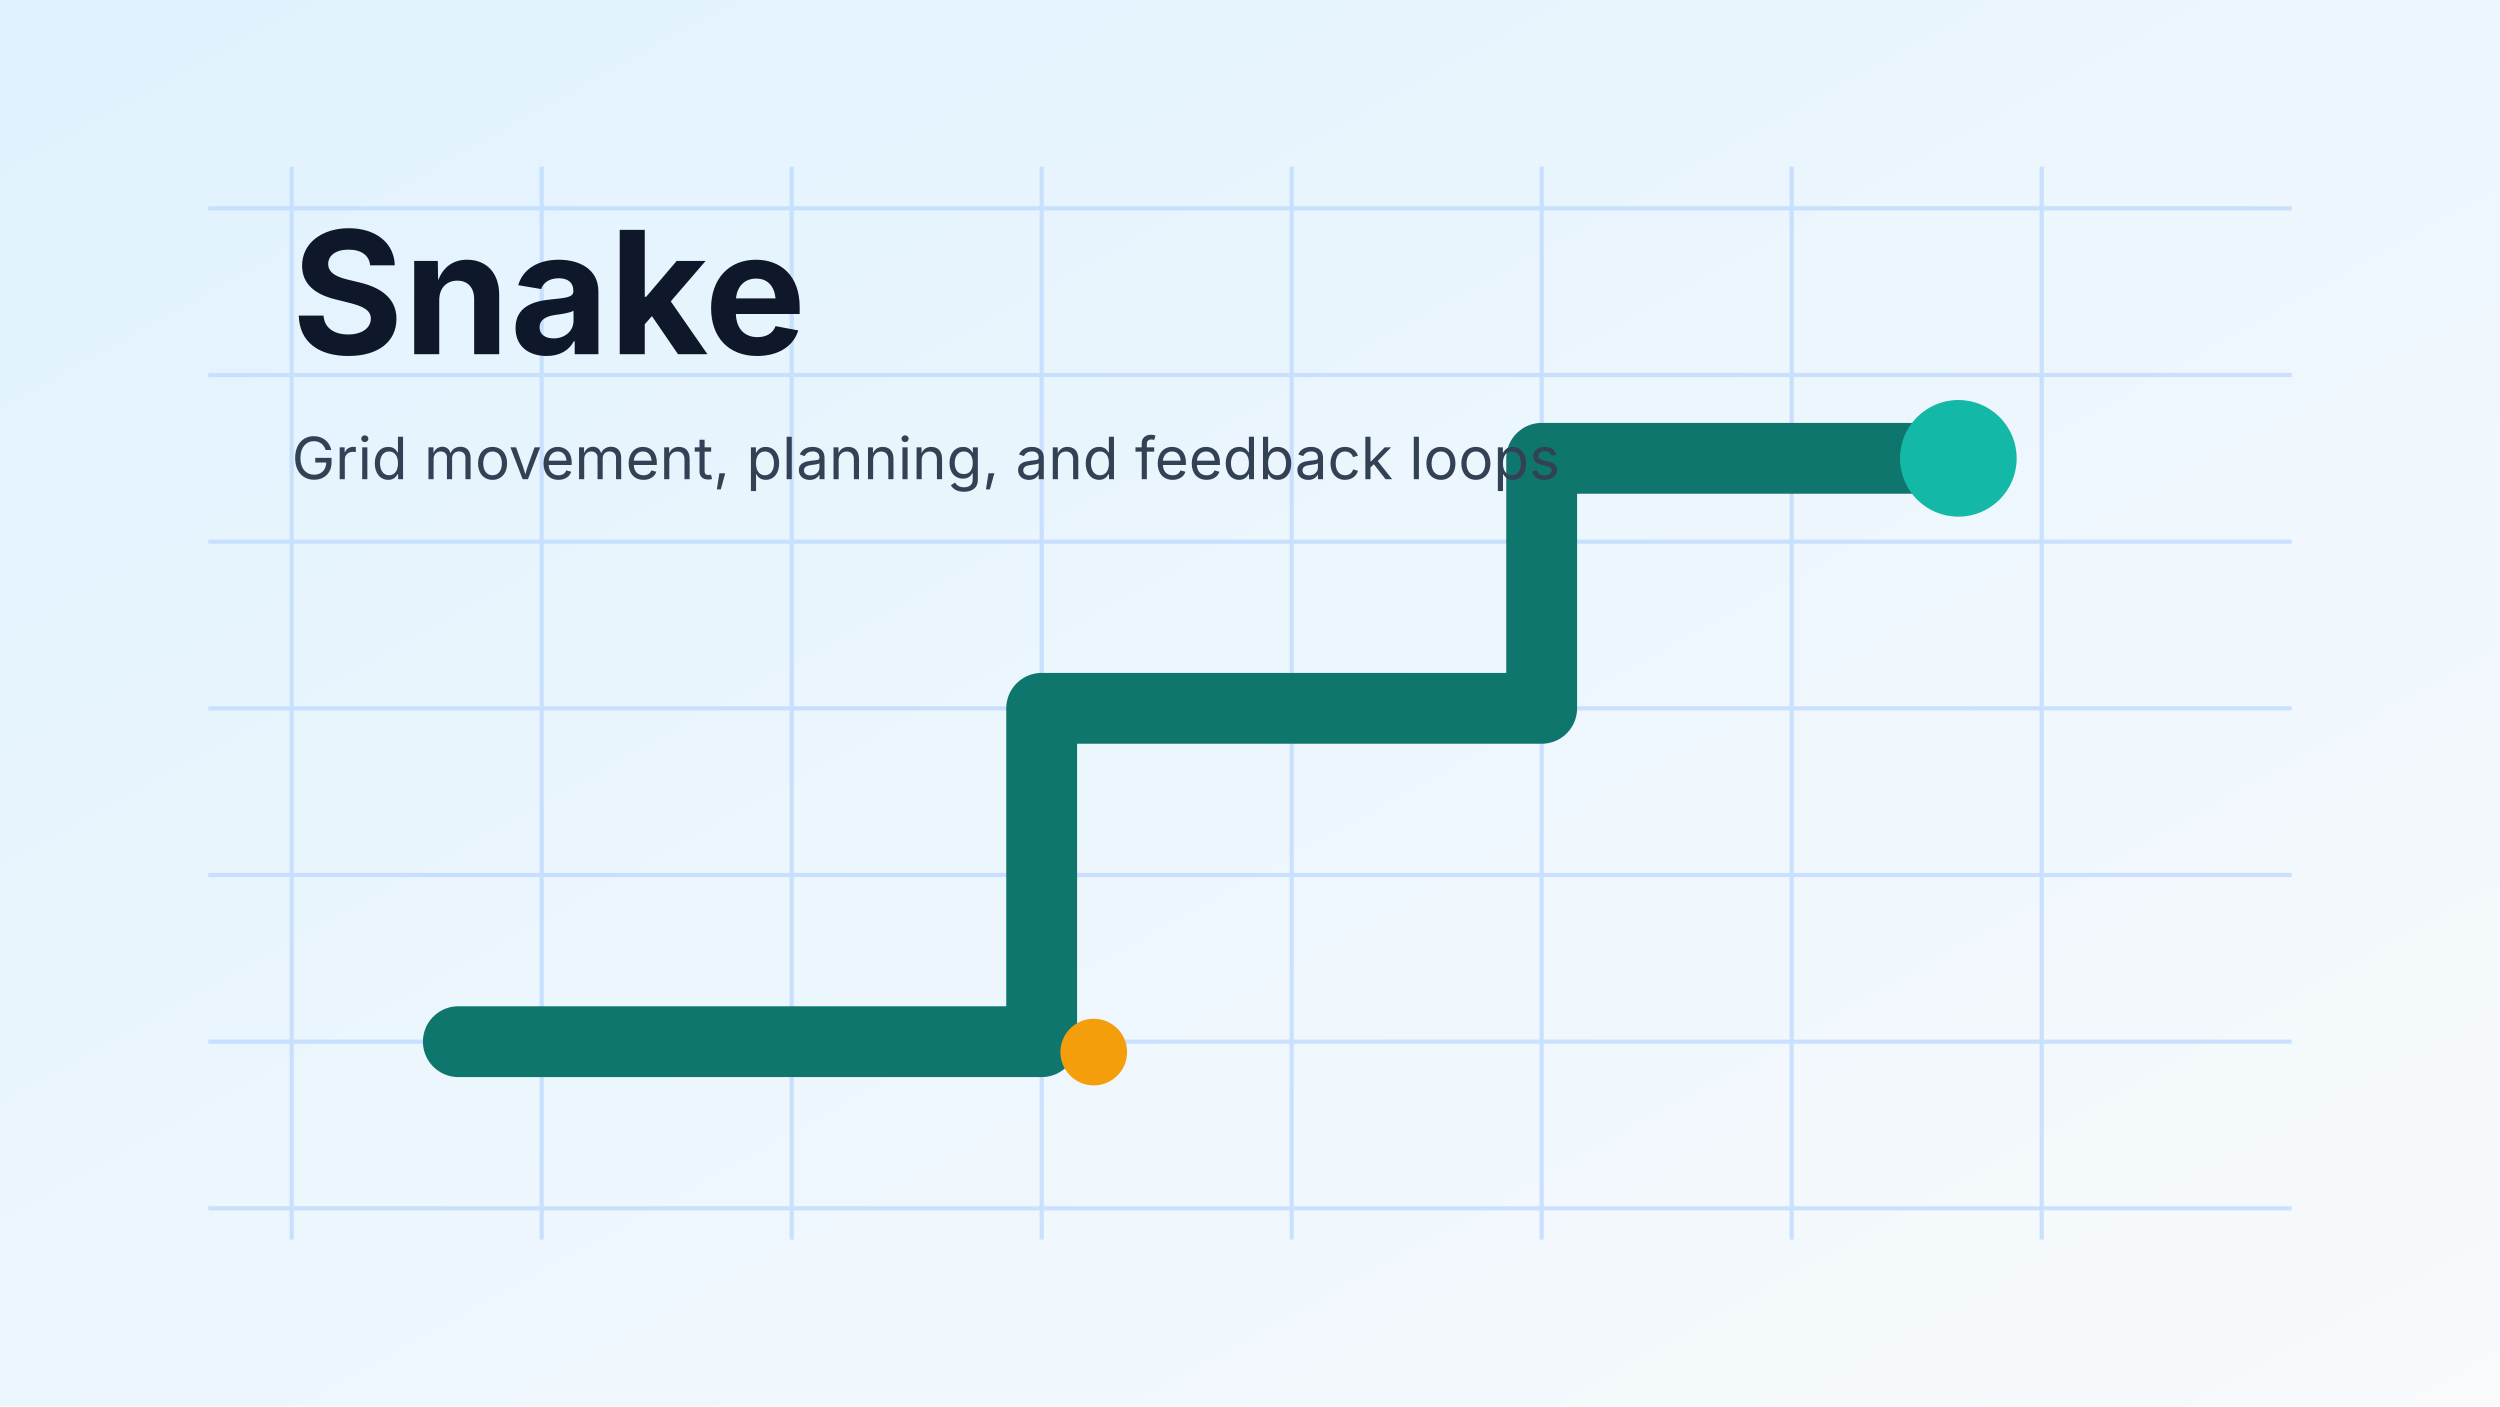
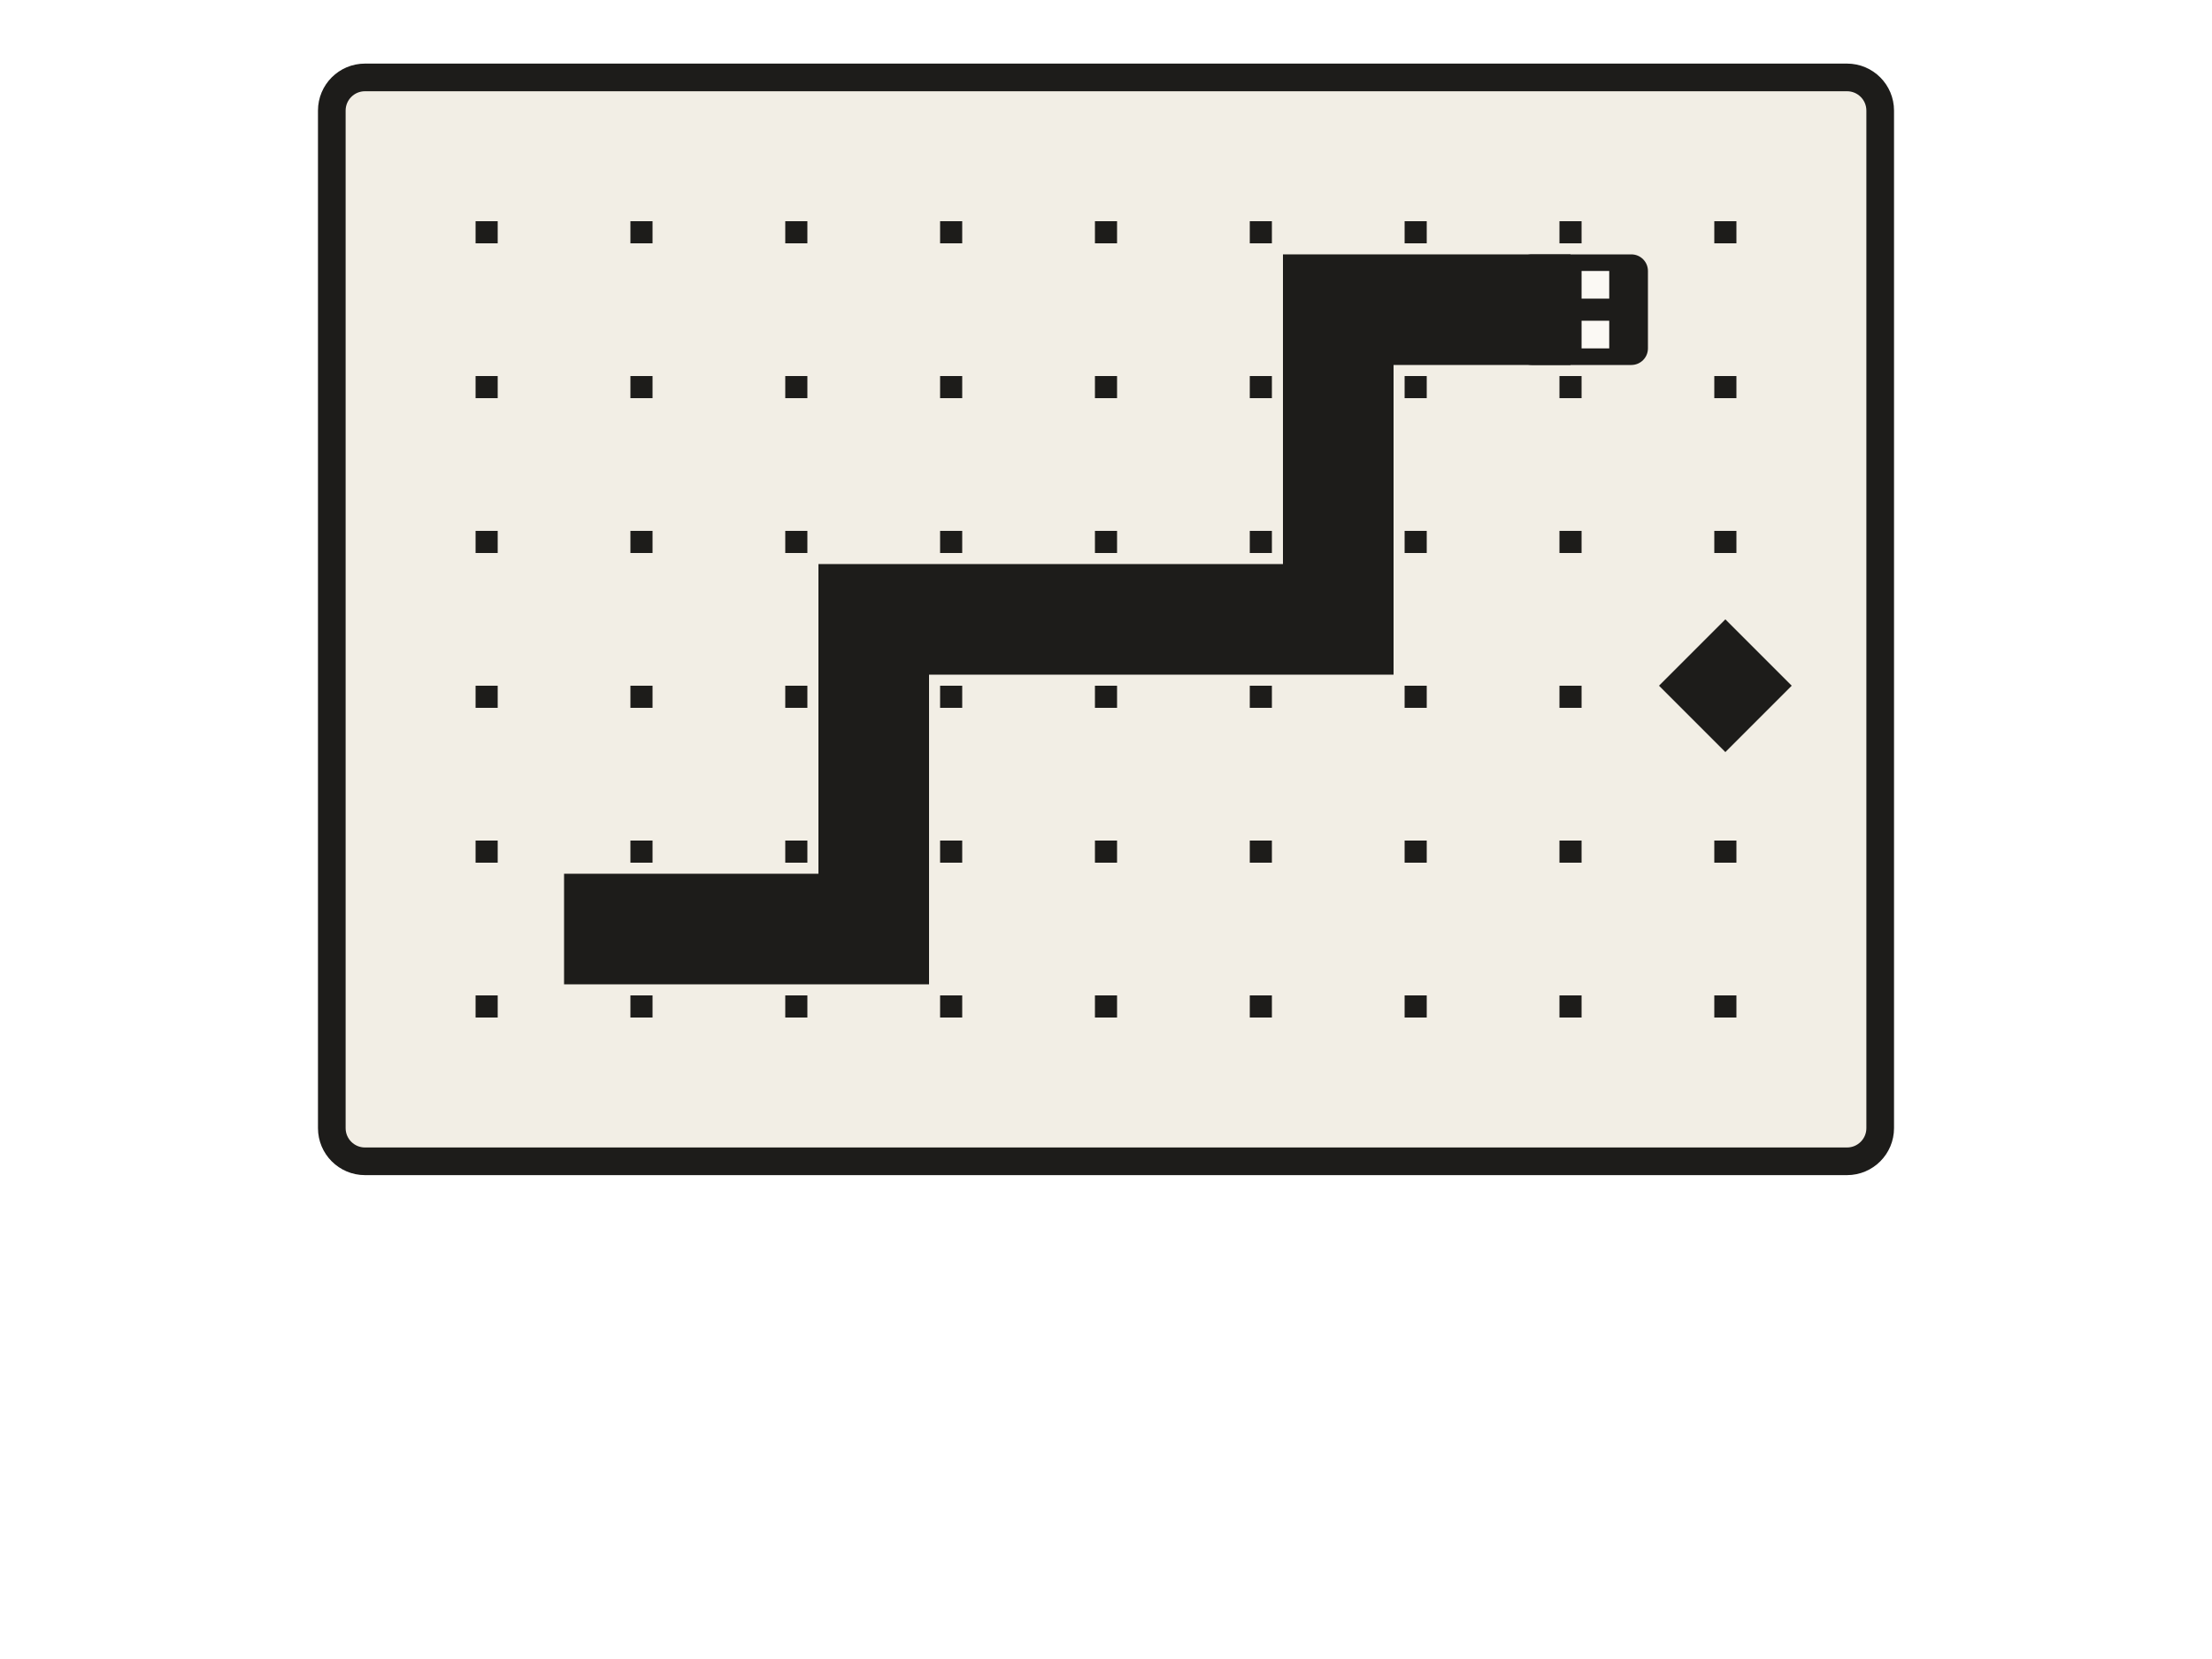
- <svg xmlns="http://www.w3.org/2000/svg" viewBox="0 0 1200 675" role="img" aria-labelledby="title desc">
-   <defs>
-     <linearGradient id="bg" x1="0" x2="1" y1="0" y2="1">
-       <stop offset="0" stop-color="#e0f2fe" />
-       <stop offset="1" stop-color="#f8fafc" />
-     </linearGradient>
-   </defs>
-   <rect width="1200" height="675" fill="url(#bg)" />
-   <g stroke="#bfdbfe" stroke-width="2" opacity="0.8">
-     <path d="M100 100H1100" />
-     <path d="M100 180H1100" />
-     <path d="M100 260H1100" />
-     <path d="M100 340H1100" />
-     <path d="M100 420H1100" />
-     <path d="M100 500H1100" />
-     <path d="M100 580H1100" />
-     <path d="M140 80V595" />
-     <path d="M260 80V595" />
-     <path d="M380 80V595" />
-     <path d="M500 80V595" />
-     <path d="M620 80V595" />
-     <path d="M740 80V595" />
-     <path d="M860 80V595" />
-     <path d="M980 80V595" />
+ <svg xmlns="http://www.w3.org/2000/svg" viewBox="0 0 400 300" role="img" aria-labelledby="snake-cover-title">
+   <rect x="60" y="14" width="280" height="196" rx="6" fill="#f2eee5" stroke="#1d1c1a" stroke-width="5" />
+   <g fill="#1d1c1a">
+     <rect x="86" y="40" width="4" height="4" />
+     <rect x="86" y="68" width="4" height="4" />
+     <rect x="86" y="96" width="4" height="4" />
+     <rect x="86" y="124" width="4" height="4" />
+     <rect x="86" y="152" width="4" height="4" />
+     <rect x="86" y="180" width="4" height="4" />
+     <rect x="114" y="40" width="4" height="4" />
+     <rect x="114" y="68" width="4" height="4" />
+     <rect x="114" y="96" width="4" height="4" />
+     <rect x="114" y="124" width="4" height="4" />
+     <rect x="114" y="152" width="4" height="4" />
+     <rect x="114" y="180" width="4" height="4" />
+     <rect x="142" y="40" width="4" height="4" />
+     <rect x="142" y="68" width="4" height="4" />
+     <rect x="142" y="96" width="4" height="4" />
+     <rect x="142" y="124" width="4" height="4" />
+     <rect x="142" y="152" width="4" height="4" />
+     <rect x="142" y="180" width="4" height="4" />
+     <rect x="170" y="40" width="4" height="4" />
+     <rect x="170" y="68" width="4" height="4" />
+     <rect x="170" y="96" width="4" height="4" />
+     <rect x="170" y="124" width="4" height="4" />
+     <rect x="170" y="152" width="4" height="4" />
+     <rect x="170" y="180" width="4" height="4" />
+     <rect x="198" y="40" width="4" height="4" />
+     <rect x="198" y="68" width="4" height="4" />
+     <rect x="198" y="96" width="4" height="4" />
+     <rect x="198" y="124" width="4" height="4" />
+     <rect x="198" y="152" width="4" height="4" />
+     <rect x="198" y="180" width="4" height="4" />
+     <rect x="226" y="40" width="4" height="4" />
+     <rect x="226" y="68" width="4" height="4" />
+     <rect x="226" y="96" width="4" height="4" />
+     <rect x="226" y="124" width="4" height="4" />
+     <rect x="226" y="152" width="4" height="4" />
+     <rect x="226" y="180" width="4" height="4" />
+     <rect x="254" y="40" width="4" height="4" />
+     <rect x="254" y="68" width="4" height="4" />
+     <rect x="254" y="96" width="4" height="4" />
+     <rect x="254" y="124" width="4" height="4" />
+     <rect x="254" y="152" width="4" height="4" />
+     <rect x="254" y="180" width="4" height="4" />
+     <rect x="282" y="40" width="4" height="4" />
+     <rect x="282" y="68" width="4" height="4" />
+     <rect x="282" y="96" width="4" height="4" />
+     <rect x="282" y="124" width="4" height="4" />
+     <rect x="282" y="152" width="4" height="4" />
+     <rect x="282" y="180" width="4" height="4" />
+     <rect x="310" y="40" width="4" height="4" />
+     <rect x="310" y="68" width="4" height="4" />
+     <rect x="310" y="96" width="4" height="4" />
+     <rect x="310" y="124" width="4" height="4" />
+     <rect x="310" y="152" width="4" height="4" />
+     <rect x="310" y="180" width="4" height="4" />
  </g>
-   <path d="M220 500H500V340H740V220H940" fill="none" stroke="#0f766e" stroke-linecap="round" stroke-linejoin="round" stroke-width="34" />
-   <circle cx="940" cy="220" r="28" fill="#14b8a6" />
-   <circle cx="525" cy="505" r="16" fill="#f59e0b" />
-   <text x="140" y="170" fill="#0f172a" font-family="Inter, Arial, sans-serif" font-size="82" font-weight="700">Snake</text>
-   <text x="140" y="230" fill="#334155" font-family="Inter, Arial, sans-serif" font-size="28">Grid movement, planning, and feedback loops</text>
+   <path d="M102 168H158V112H242V56H284" fill="none" stroke="#1d1c1a" stroke-width="20" stroke-linejoin="miter" />
+   <rect x="274" y="46" width="24" height="20" rx="3" fill="#1d1c1a" />
+   <rect x="286" y="49" width="5" height="5" fill="#fbf9f4" />
+   <rect x="286" y="58" width="5" height="5" fill="#fbf9f4" />
+   <path d="M312 112L324 124L312 136L300 124Z" fill="#1d1c1a" />
</svg>
